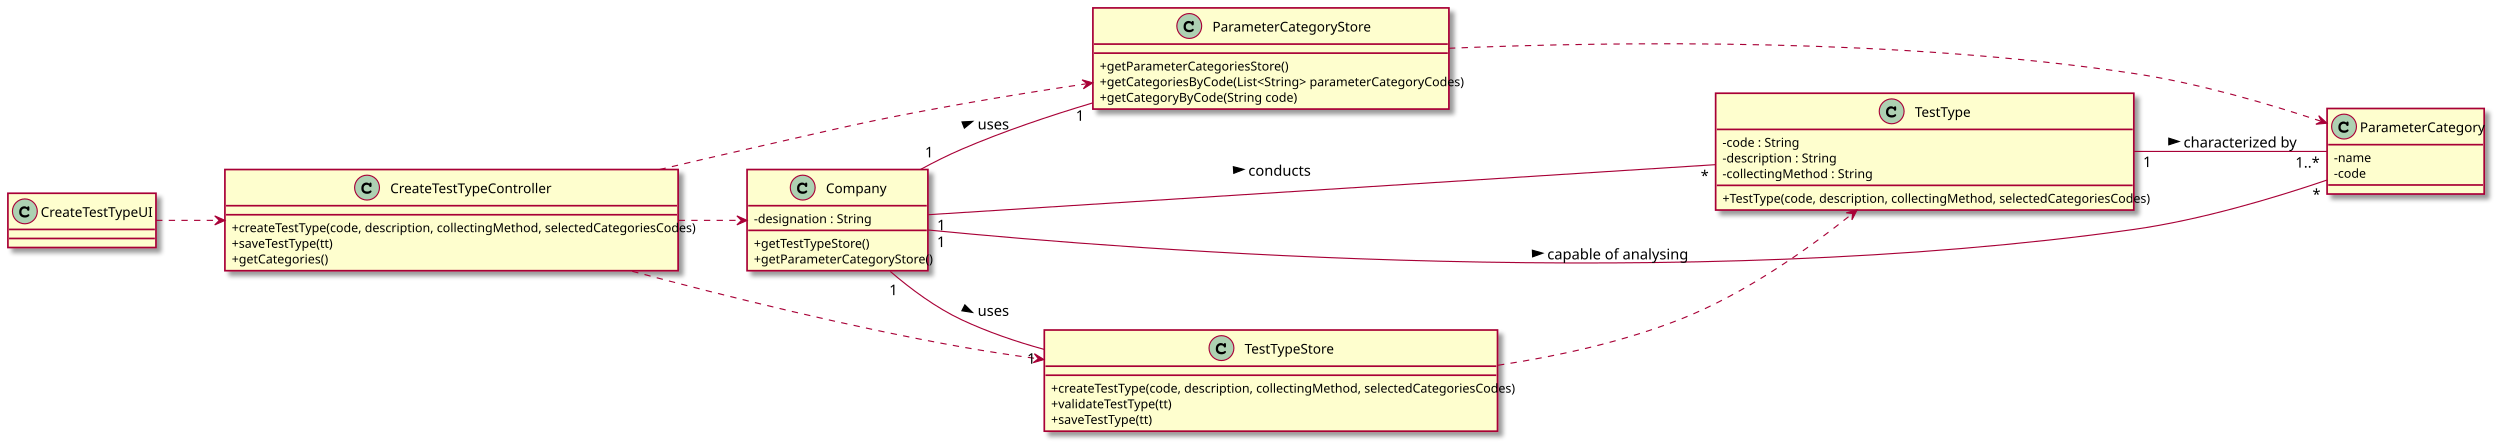
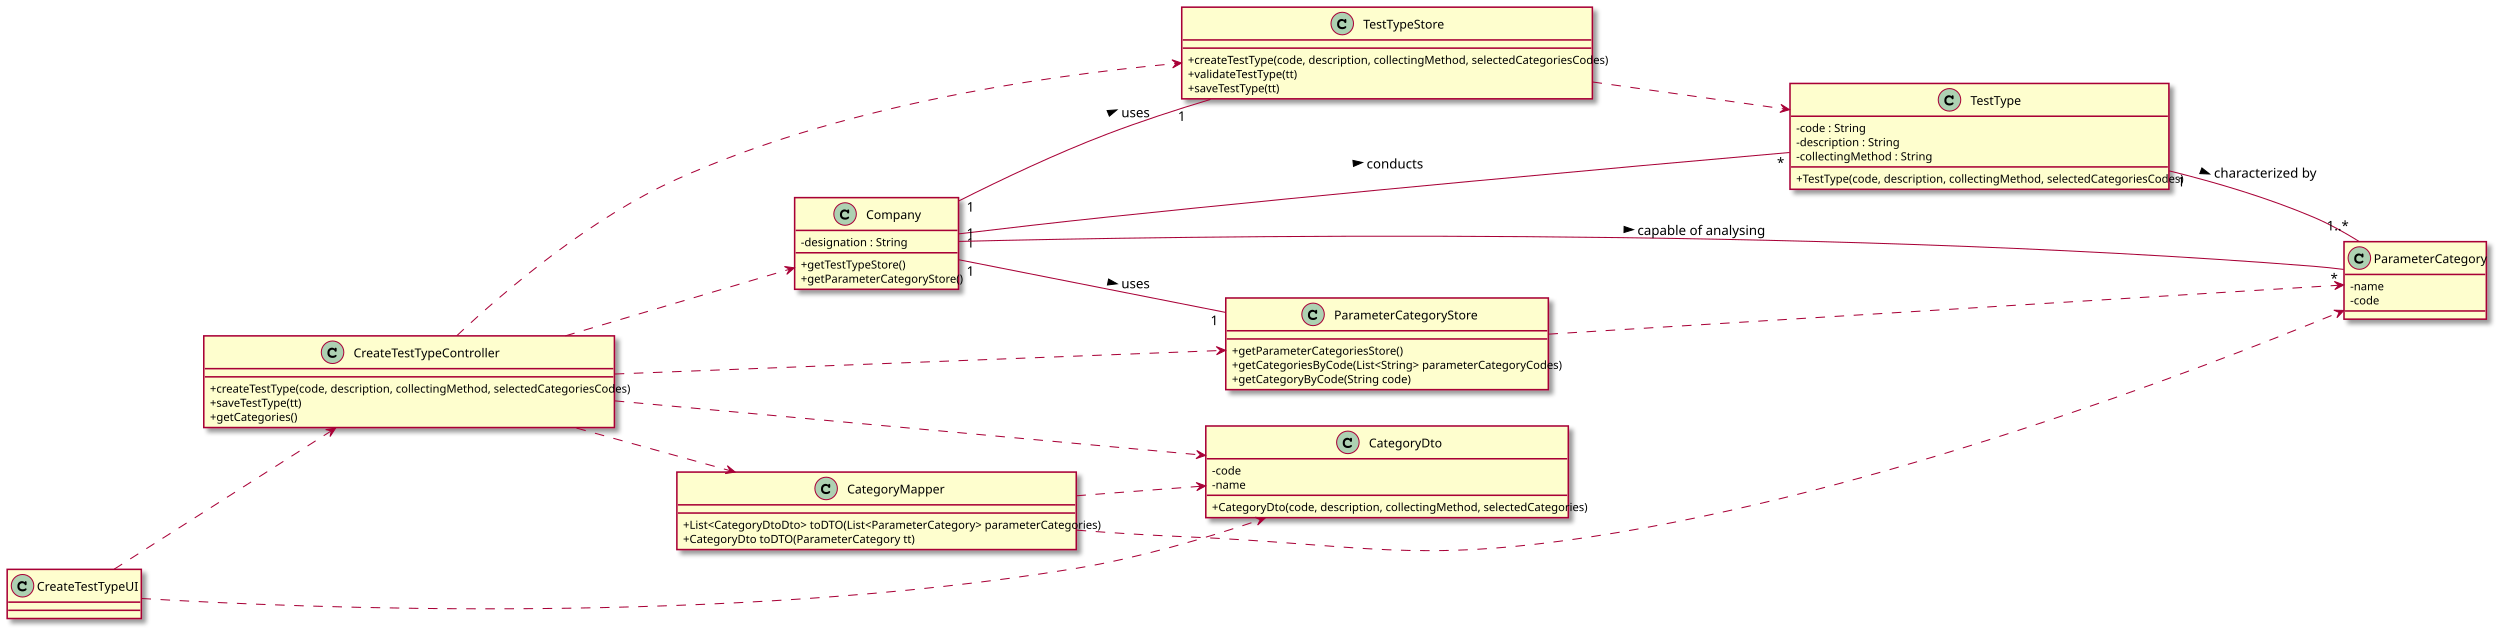
- <svg xmlns="http://www.w3.org/2000/svg" contentScriptType="application/ecmascript" contentStyleType="text/css" height="493.75px" preserveAspectRatio="none" style="width:2765px;height:493px;" version="1.1" viewBox="0 0 2765 493" width="2765px" zoomAndPan="magnify">
+ <svg xmlns="http://www.w3.org/2000/svg" contentScriptType="application/ecmascript" contentStyleType="text/css" height="463.5px" preserveAspectRatio="none" style="width:1831px;height:463px;" version="1.1" viewBox="0 0 1831 463" width="1831.5px" zoomAndPan="magnify">
  <defs>
-     <filter height="300%" id="f15tvyxw4b6igo" width="300%" x="-1" y="-1">
-       <feGaussianBlur result="blurOut" stdDeviation="2.5" />
+     <filter height="300%" id="f1ips2my3piv6l" width="300%" x="-1" y="-1">
+       <feGaussianBlur result="blurOut" stdDeviation="1.5" />
      <feColorMatrix in="blurOut" result="blurOut2" type="matrix" values="0 0 0 0 0 0 0 0 0 0 0 0 0 0 0 0 0 0 .4 0" />
-       <feOffset dx="5.0" dy="5.0" in="blurOut2" result="blurOut3" />
+       <feOffset dx="3.0" dy="3.0" in="blurOut2" result="blurOut3" />
      <feBlend in="SourceGraphic" in2="blurOut3" mode="normal" />
    </filter>
  </defs>
  <g>
-     <rect codeLine="3" fill="#FEFECE" filter="url(#f15tvyxw4b6igo)" height="60" id="CreateTestTypeUI" style="stroke:#A80036;stroke-width:1.875;" width="163.75" x="8.75" y="213.75" />
-     <ellipse cx="27.5" cy="233.75" fill="#ADD1B2" rx="13.75" ry="13.75" style="stroke:#A80036;stroke-width:1.25;" />
-     <path d="M30,229.375 Q30.254,228.75 30.547,228.438 Q30.84,228.125 31.172,228.125 Q31.758,228.125 32.129,228.477 Q32.5,228.828 32.5,229.648 L32.5,231.602 Q32.5,232.422 32.148,232.773 Q31.797,233.125 31.25,233.125 Q30.762,233.125 30.449,232.91 Q30.137,232.695 30,232.129 Q29.941,231.738 29.727,231.523 Q29.336,231.113 28.633,230.879 Q27.93,230.625 27.227,230.625 Q26.348,230.625 25.605,230.977 Q24.883,231.328 24.316,232.109 Q23.75,232.891 23.75,233.965 L23.75,235.117 Q23.75,236.406 24.805,237.266 Q25.859,238.125 27.734,238.125 Q28.848,238.125 29.629,237.871 Q30.078,237.734 30.586,237.285 Q30.918,237.031 31.094,236.953 Q31.27,236.875 31.484,236.875 Q31.895,236.875 32.188,237.207 Q32.5,237.519 32.5,237.969 Q32.5,238.398 32.07,238.906 Q31.445,239.648 30.449,240.059 Q29.141,240.625 27.539,240.625 Q25.664,240.625 24.16,239.883 Q22.949,239.297 22.09,238.027 Q21.25,236.758 21.25,235.254 L21.25,233.887 Q21.25,232.324 21.992,230.957 Q22.754,229.59 24.062,228.867 Q25.391,228.125 26.875,228.125 Q27.773,228.125 28.555,228.438 Q29.336,228.75 30,229.375 Z " fill="#000000" />
-     <text fill="#000000" font-family="sans-serif" font-size="15" lengthAdjust="spacing" textLength="123.75" x="45" y="239.888">CreateTestTypeUI</text>
-     <line style="stroke:#A80036;stroke-width:1.875;" x1="10" x2="171.25" y1="253.75" y2="253.75" />
-     <line style="stroke:#A80036;stroke-width:1.875;" x1="10" x2="171.25" y1="263.75" y2="263.75" />
-     <rect codeLine="6" fill="#FEFECE" filter="url(#f15tvyxw4b6igo)" height="111.885" id="CreateTestTypeController" style="stroke:#A80036;stroke-width:1.875;" width="501.25" x="248.75" y="187.5" />
-     <ellipse cx="405.938" cy="207.5" fill="#ADD1B2" rx="13.75" ry="13.75" style="stroke:#A80036;stroke-width:1.25;" />
-     <path d="M408.438,203.125 Q408.691,202.5 408.984,202.188 Q409.277,201.875 409.609,201.875 Q410.195,201.875 410.566,202.227 Q410.938,202.578 410.938,203.398 L410.938,205.352 Q410.938,206.172 410.586,206.523 Q410.234,206.875 409.688,206.875 Q409.199,206.875 408.887,206.66 Q408.574,206.445 408.438,205.879 Q408.379,205.488 408.164,205.273 Q407.773,204.863 407.07,204.629 Q406.367,204.375 405.664,204.375 Q404.785,204.375 404.043,204.727 Q403.32,205.078 402.754,205.859 Q402.188,206.641 402.188,207.715 L402.188,208.867 Q402.188,210.156 403.242,211.016 Q404.297,211.875 406.172,211.875 Q407.285,211.875 408.066,211.621 Q408.516,211.484 409.023,211.035 Q409.356,210.781 409.531,210.703 Q409.707,210.625 409.922,210.625 Q410.332,210.625 410.625,210.957 Q410.938,211.269 410.938,211.719 Q410.938,212.148 410.508,212.656 Q409.883,213.398 408.887,213.809 Q407.578,214.375 405.977,214.375 Q404.102,214.375 402.598,213.633 Q401.387,213.047 400.527,211.777 Q399.688,210.508 399.688,209.004 L399.688,207.637 Q399.688,206.074 400.43,204.707 Q401.191,203.34 402.5,202.617 Q403.828,201.875 405.312,201.875 Q406.211,201.875 406.992,202.188 Q407.773,202.5 408.438,203.125 Z " fill="#000000" />
-     <text fill="#000000" font-family="sans-serif" font-size="15" lengthAdjust="spacing" textLength="176.25" x="431.562" y="213.638">CreateTestTypeController</text>
-     <line style="stroke:#A80036;stroke-width:1.875;" x1="250" x2="748.75" y1="227.5" y2="227.5" />
-     <line style="stroke:#A80036;stroke-width:1.875;" x1="250" x2="748.75" y1="237.5" y2="237.5" />
-     <text fill="#000000" font-family="sans-serif" font-size="13.75" lengthAdjust="spacing" textLength="486.25" x="256.25" y="256.774">+createTestType(code, description, collectingMethod, selectedCategoriesCodes)</text>
-     <text fill="#000000" font-family="sans-serif" font-size="13.75" lengthAdjust="spacing" textLength="111.25" x="256.25" y="274.069">+saveTestType(tt)</text>
-     <text fill="#000000" font-family="sans-serif" font-size="13.75" lengthAdjust="spacing" textLength="101.25" x="256.25" y="291.363">+getCategories()</text>
-     <rect codeLine="12" fill="#FEFECE" filter="url(#f15tvyxw4b6igo)" height="129.18" id="TestType" style="stroke:#A80036;stroke-width:1.875;" width="462.5" x="1897.5" y="103.125" />
-     <ellipse cx="2092.188" cy="123.125" fill="#ADD1B2" rx="13.75" ry="13.75" style="stroke:#A80036;stroke-width:1.25;" />
-     <path d="M2094.688,118.75 Q2094.941,118.125 2095.234,117.812 Q2095.527,117.5 2095.859,117.5 Q2096.445,117.5 2096.816,117.852 Q2097.188,118.203 2097.188,119.023 L2097.188,120.977 Q2097.188,121.797 2096.836,122.148 Q2096.484,122.5 2095.938,122.5 Q2095.449,122.5 2095.137,122.285 Q2094.824,122.07 2094.688,121.504 Q2094.629,121.113 2094.414,120.898 Q2094.023,120.488 2093.32,120.254 Q2092.617,120 2091.914,120 Q2091.035,120 2090.293,120.352 Q2089.57,120.703 2089.004,121.484 Q2088.438,122.266 2088.438,123.34 L2088.438,124.492 Q2088.438,125.781 2089.492,126.641 Q2090.547,127.5 2092.422,127.5 Q2093.535,127.5 2094.316,127.246 Q2094.766,127.109 2095.273,126.66 Q2095.606,126.406 2095.781,126.328 Q2095.957,126.25 2096.172,126.25 Q2096.582,126.25 2096.875,126.582 Q2097.188,126.894 2097.188,127.344 Q2097.188,127.773 2096.758,128.281 Q2096.133,129.023 2095.137,129.434 Q2093.828,130 2092.227,130 Q2090.352,130 2088.848,129.258 Q2087.637,128.672 2086.777,127.402 Q2085.938,126.133 2085.938,124.629 L2085.938,123.262 Q2085.938,121.699 2086.68,120.332 Q2087.441,118.965 2088.75,118.242 Q2090.078,117.5 2091.562,117.5 Q2092.461,117.5 2093.242,117.812 Q2094.023,118.125 2094.688,118.75 Z " fill="#000000" />
-     <text fill="#000000" font-family="sans-serif" font-size="15" lengthAdjust="spacing" textLength="62.5" x="2117.812" y="129.263">TestType</text>
-     <line style="stroke:#A80036;stroke-width:1.875;" x1="1898.75" x2="2358.75" y1="143.125" y2="143.125" />
-     <text fill="#000000" font-family="sans-serif" font-size="13.75" lengthAdjust="spacing" textLength="81.25" x="1905" y="162.399">-code : String</text>
-     <text fill="#000000" font-family="sans-serif" font-size="13.75" lengthAdjust="spacing" textLength="117.5" x="1905" y="179.694">-description : String</text>
-     <text fill="#000000" font-family="sans-serif" font-size="13.75" lengthAdjust="spacing" textLength="151.25" x="1905" y="196.988">-collectingMethod : String</text>
-     <line style="stroke:#A80036;stroke-width:1.875;" x1="1898.75" x2="2358.75" y1="205.01" y2="205.01" />
-     <text fill="#000000" font-family="sans-serif" font-size="13.75" lengthAdjust="spacing" textLength="447.5" x="1905" y="224.283">+TestType(code, description, collectingMethod, selectedCategoriesCodes)</text>
-     <rect codeLine="19" fill="#FEFECE" filter="url(#f15tvyxw4b6igo)" height="111.885" id="ParameterCategoryStore" style="stroke:#A80036;stroke-width:1.875;" width="393.75" x="1208.75" y="8.75" />
-     <ellipse cx="1315.312" cy="28.75" fill="#ADD1B2" rx="13.75" ry="13.75" style="stroke:#A80036;stroke-width:1.25;" />
-     <path d="M1317.812,24.375 Q1318.066,23.75 1318.359,23.438 Q1318.652,23.125 1318.984,23.125 Q1319.57,23.125 1319.941,23.477 Q1320.312,23.828 1320.312,24.648 L1320.312,26.602 Q1320.312,27.422 1319.961,27.773 Q1319.609,28.125 1319.062,28.125 Q1318.574,28.125 1318.262,27.91 Q1317.949,27.695 1317.812,27.129 Q1317.754,26.738 1317.539,26.523 Q1317.148,26.113 1316.445,25.879 Q1315.742,25.625 1315.039,25.625 Q1314.16,25.625 1313.418,25.977 Q1312.695,26.328 1312.129,27.109 Q1311.562,27.891 1311.562,28.965 L1311.562,30.117 Q1311.562,31.406 1312.617,32.266 Q1313.672,33.125 1315.547,33.125 Q1316.66,33.125 1317.441,32.871 Q1317.891,32.734 1318.398,32.285 Q1318.73,32.031 1318.906,31.953 Q1319.082,31.875 1319.297,31.875 Q1319.707,31.875 1320,32.207 Q1320.312,32.52 1320.312,32.969 Q1320.312,33.398 1319.883,33.906 Q1319.258,34.648 1318.262,35.059 Q1316.953,35.625 1315.352,35.625 Q1313.477,35.625 1311.973,34.883 Q1310.762,34.297 1309.902,33.027 Q1309.062,31.758 1309.062,30.254 L1309.062,28.887 Q1309.062,27.324 1309.805,25.957 Q1310.566,24.59 1311.875,23.867 Q1313.203,23.125 1314.688,23.125 Q1315.586,23.125 1316.367,23.438 Q1317.148,23.75 1317.812,24.375 Z " fill="#000000" />
-     <text fill="#000000" font-family="sans-serif" font-size="15" lengthAdjust="spacing" textLength="170" x="1340.938" y="34.888">ParameterCategoryStore</text>
-     <line style="stroke:#A80036;stroke-width:1.875;" x1="1210" x2="1601.25" y1="48.75" y2="48.75" />
-     <line style="stroke:#A80036;stroke-width:1.875;" x1="1210" x2="1601.25" y1="58.75" y2="58.75" />
-     <text fill="#000000" font-family="sans-serif" font-size="13.75" lengthAdjust="spacing" textLength="195" x="1216.25" y="78.024">+getParameterCategoriesStore()</text>
-     <text fill="#000000" font-family="sans-serif" font-size="13.75" lengthAdjust="spacing" textLength="378.75" x="1216.25" y="95.319">+getCategoriesByCode(List&lt;String&gt; parameterCategoryCodes)</text>
-     <text fill="#000000" font-family="sans-serif" font-size="13.75" lengthAdjust="spacing" textLength="207.5" x="1216.25" y="112.614">+getCategoryByCode(String code)</text>
-     <rect codeLine="25" fill="#FEFECE" filter="url(#f15tvyxw4b6igo)" height="94.59" id="ParameterCategory" style="stroke:#A80036;stroke-width:1.875;" width="173.75" x="2573.75" y="120" />
-     <ellipse cx="2592.5" cy="140" fill="#ADD1B2" rx="13.75" ry="13.75" style="stroke:#A80036;stroke-width:1.25;" />
-     <path d="M2595,135.625 Q2595.254,135 2595.547,134.688 Q2595.84,134.375 2596.172,134.375 Q2596.758,134.375 2597.129,134.727 Q2597.5,135.078 2597.5,135.898 L2597.5,137.852 Q2597.5,138.672 2597.148,139.023 Q2596.797,139.375 2596.25,139.375 Q2595.762,139.375 2595.449,139.16 Q2595.137,138.945 2595,138.379 Q2594.941,137.988 2594.727,137.773 Q2594.336,137.363 2593.633,137.129 Q2592.93,136.875 2592.227,136.875 Q2591.348,136.875 2590.606,137.227 Q2589.883,137.578 2589.316,138.359 Q2588.75,139.141 2588.75,140.215 L2588.75,141.367 Q2588.75,142.656 2589.805,143.516 Q2590.859,144.375 2592.734,144.375 Q2593.848,144.375 2594.629,144.121 Q2595.078,143.984 2595.586,143.535 Q2595.918,143.281 2596.094,143.203 Q2596.269,143.125 2596.484,143.125 Q2596.894,143.125 2597.188,143.457 Q2597.5,143.769 2597.5,144.219 Q2597.5,144.648 2597.07,145.156 Q2596.445,145.898 2595.449,146.309 Q2594.141,146.875 2592.539,146.875 Q2590.664,146.875 2589.16,146.133 Q2587.949,145.547 2587.09,144.277 Q2586.25,143.008 2586.25,141.504 L2586.25,140.137 Q2586.25,138.574 2586.992,137.207 Q2587.754,135.84 2589.062,135.117 Q2590.391,134.375 2591.875,134.375 Q2592.773,134.375 2593.555,134.688 Q2594.336,135 2595,135.625 Z " fill="#000000" />
-     <text fill="#000000" font-family="sans-serif" font-size="15" lengthAdjust="spacing" textLength="133.75" x="2610" y="146.138">ParameterCategory</text>
-     <line style="stroke:#A80036;stroke-width:1.875;" x1="2575" x2="2746.25" y1="160" y2="160" />
-     <text fill="#000000" font-family="sans-serif" font-size="13.75" lengthAdjust="spacing" textLength="37.5" x="2581.25" y="179.274">-name</text>
-     <text fill="#000000" font-family="sans-serif" font-size="13.75" lengthAdjust="spacing" textLength="35" x="2581.25" y="196.569">-code</text>
-     <line style="stroke:#A80036;stroke-width:1.875;" x1="2575" x2="2746.25" y1="204.59" y2="204.59" />
-     <rect codeLine="30" fill="#FEFECE" filter="url(#f15tvyxw4b6igo)" height="111.885" id="Company" style="stroke:#A80036;stroke-width:1.875;" width="200" x="826.25" y="187.5" />
-     <ellipse cx="887.812" cy="207.5" fill="#ADD1B2" rx="13.75" ry="13.75" style="stroke:#A80036;stroke-width:1.25;" />
-     <path d="M890.312,203.125 Q890.566,202.5 890.859,202.188 Q891.152,201.875 891.484,201.875 Q892.07,201.875 892.441,202.227 Q892.812,202.578 892.812,203.398 L892.812,205.352 Q892.812,206.172 892.461,206.523 Q892.109,206.875 891.562,206.875 Q891.074,206.875 890.762,206.66 Q890.449,206.445 890.312,205.879 Q890.254,205.488 890.039,205.273 Q889.648,204.863 888.945,204.629 Q888.242,204.375 887.539,204.375 Q886.66,204.375 885.918,204.727 Q885.195,205.078 884.629,205.859 Q884.062,206.641 884.062,207.715 L884.062,208.867 Q884.062,210.156 885.117,211.016 Q886.172,211.875 888.047,211.875 Q889.16,211.875 889.941,211.621 Q890.391,211.484 890.898,211.035 Q891.231,210.781 891.406,210.703 Q891.582,210.625 891.797,210.625 Q892.207,210.625 892.5,210.957 Q892.812,211.269 892.812,211.719 Q892.812,212.148 892.383,212.656 Q891.758,213.398 890.762,213.809 Q889.453,214.375 887.852,214.375 Q885.977,214.375 884.473,213.633 Q883.262,213.047 882.402,211.777 Q881.562,210.508 881.562,209.004 L881.562,207.637 Q881.562,206.074 882.305,204.707 Q883.066,203.34 884.375,202.617 Q885.703,201.875 887.188,201.875 Q888.086,201.875 888.867,202.188 Q889.648,202.5 890.312,203.125 Z " fill="#000000" />
-     <text fill="#000000" font-family="sans-serif" font-size="15" lengthAdjust="spacing" textLength="66.25" x="913.438" y="213.638">Company</text>
-     <line style="stroke:#A80036;stroke-width:1.875;" x1="827.5" x2="1025" y1="227.5" y2="227.5" />
-     <text fill="#000000" font-family="sans-serif" font-size="13.75" lengthAdjust="spacing" textLength="120" x="833.75" y="246.774">-designation : String</text>
-     <line style="stroke:#A80036;stroke-width:1.875;" x1="827.5" x2="1025" y1="254.795" y2="254.795" />
-     <text fill="#000000" font-family="sans-serif" font-size="13.75" lengthAdjust="spacing" textLength="125" x="833.75" y="274.069">+getTestTypeStore()</text>
-     <text fill="#000000" font-family="sans-serif" font-size="13.75" lengthAdjust="spacing" textLength="185" x="833.75" y="291.363">+getParameterCategoryStore()</text>
-     <rect codeLine="36" fill="#FEFECE" filter="url(#f15tvyxw4b6igo)" height="111.885" id="TestTypeStore" style="stroke:#A80036;stroke-width:1.875;" width="501.25" x="1155" y="365" />
-     <ellipse cx="1350.938" cy="385" fill="#ADD1B2" rx="13.75" ry="13.75" style="stroke:#A80036;stroke-width:1.25;" />
-     <path d="M1353.438,380.625 Q1353.691,380 1353.984,379.688 Q1354.277,379.375 1354.609,379.375 Q1355.195,379.375 1355.566,379.727 Q1355.938,380.078 1355.938,380.898 L1355.938,382.852 Q1355.938,383.672 1355.586,384.023 Q1355.234,384.375 1354.688,384.375 Q1354.199,384.375 1353.887,384.16 Q1353.574,383.945 1353.438,383.379 Q1353.379,382.988 1353.164,382.773 Q1352.773,382.363 1352.07,382.129 Q1351.367,381.875 1350.664,381.875 Q1349.785,381.875 1349.043,382.227 Q1348.32,382.578 1347.754,383.359 Q1347.188,384.141 1347.188,385.215 L1347.188,386.367 Q1347.188,387.656 1348.242,388.516 Q1349.297,389.375 1351.172,389.375 Q1352.285,389.375 1353.066,389.121 Q1353.516,388.984 1354.023,388.535 Q1354.355,388.281 1354.531,388.203 Q1354.707,388.125 1354.922,388.125 Q1355.332,388.125 1355.625,388.457 Q1355.938,388.769 1355.938,389.219 Q1355.938,389.648 1355.508,390.156 Q1354.883,390.898 1353.887,391.309 Q1352.578,391.875 1350.977,391.875 Q1349.102,391.875 1347.598,391.133 Q1346.387,390.547 1345.527,389.277 Q1344.688,388.008 1344.688,386.504 L1344.688,385.137 Q1344.688,383.574 1345.43,382.207 Q1346.191,380.84 1347.5,380.117 Q1348.828,379.375 1350.312,379.375 Q1351.211,379.375 1351.992,379.688 Q1352.773,380 1353.438,380.625 Z " fill="#000000" />
-     <text fill="#000000" font-family="sans-serif" font-size="15" lengthAdjust="spacing" textLength="98.75" x="1376.562" y="391.138">TestTypeStore</text>
-     <line style="stroke:#A80036;stroke-width:1.875;" x1="1156.25" x2="1655" y1="405" y2="405" />
-     <line style="stroke:#A80036;stroke-width:1.875;" x1="1156.25" x2="1655" y1="415" y2="415" />
-     <text fill="#000000" font-family="sans-serif" font-size="13.75" lengthAdjust="spacing" textLength="486.25" x="1162.5" y="434.274">+createTestType(code, description, collectingMethod, selectedCategoriesCodes)</text>
-     <text fill="#000000" font-family="sans-serif" font-size="13.75" lengthAdjust="spacing" textLength="127.5" x="1162.5" y="451.569">+validateTestType(tt)</text>
-     <text fill="#000000" font-family="sans-serif" font-size="13.75" lengthAdjust="spacing" textLength="111.25" x="1162.5" y="468.863">+saveTestType(tt)</text>
-     <path codeLine="43" d="M172.625,243.75 C193.637,243.75 217.438,243.75 242.363,243.75 " fill="none" id="CreateTestTypeUI-to-CreateTestTypeController" style="stroke:#A80036;stroke-width:1.25;stroke-dasharray:7.0,7.0;" />
-     <polygon fill="#A80036" points="248.725,243.75,237.475,238.75,242.475,243.75,237.475,248.75,248.725,243.75" style="stroke:#A80036;stroke-width:1.25;" />
-     <path codeLine="44" d="M750.55,243.75 C774.688,243.75 798.15,243.75 819.638,243.75 " fill="none" id="CreateTestTypeController-to-Company" style="stroke:#A80036;stroke-width:1.25;stroke-dasharray:7.0,7.0;" />
-     <polygon fill="#A80036" points="826.237,243.75,814.987,238.75,819.987,243.75,814.987,248.75,826.237,243.75" style="stroke:#A80036;stroke-width:1.25;" />
-     <path codeLine="45" d="M729.475,187.5 C761.925,179.787 794.913,172.088 826.25,165 C931.462,141.213 957.562,133.95 1063.75,115 C1108.338,107.037 1156.375,99.412 1201.9,92.625 " fill="none" id="CreateTestTypeController-to-ParameterCategoryStore" style="stroke:#A80036;stroke-width:1.25;stroke-dasharray:7.0,7.0;" />
-     <polygon fill="#A80036" points="1208.6,91.625,1196.743,88.314,1202.416,92.534,1198.197,98.208,1208.6,91.625" style="stroke:#A80036;stroke-width:1.25;" />
-     <path codeLine="46" d="M699.25,300.038 C806.462,328.675 941.525,361.925 1063.75,383.75 C1090.975,388.613 1119.537,392.938 1148.075,396.775 " fill="none" id="CreateTestTypeController-to-TestTypeStore" style="stroke:#A80036;stroke-width:1.25;stroke-dasharray:7.0,7.0;" />
-     <polygon fill="#A80036" points="1154.537,397.637,1144.042,391.202,1148.342,396.816,1142.728,401.116,1154.537,397.637" style="stroke:#A80036;stroke-width:1.25;" />
-     <path codeLine="47" d="M1656.8,403.962 C1724.388,393.788 1796.4,377.738 1860,352.5 C1929.125,325.062 1997.925,276.9 2048.438,236.588 " fill="none" id="TestTypeStore-to-TestType" style="stroke:#A80036;stroke-width:1.25;stroke-dasharray:7.0,7.0;" />
-     <polygon fill="#A80036" points="2053.887,232.213,2041.983,235.352,2049.012,236.123,2048.241,243.152,2053.887,232.213" style="stroke:#A80036;stroke-width:1.25;" />
-     <path codeLine="48" d="M1602.525,53.388 C1796.075,45.413 2100.175,42.312 2360,81.25 C2431.113,91.912 2509.088,114.75 2567.637,134.262 " fill="none" id="ParameterCategoryStore-to-ParameterCategory" style="stroke:#A80036;stroke-width:1.25;stroke-dasharray:7.0,7.0;" />
-     <polygon fill="#A80036" points="2573.6,136.25,2564.523,127.933,2567.674,134.263,2561.344,137.414,2573.6,136.25" style="stroke:#A80036;stroke-width:1.25;" />
-     <path codeLine="49" d="M1018.312,187.3 C1033.188,179.213 1048.688,171.463 1063.75,165 C1109.5,145.4 1160.275,128.213 1208.35,113.875 " fill="none" id="Company-ParameterCategoryStore" style="stroke:#A80036;stroke-width:1.25;" />
-     <polygon fill="#000000" points="1075.83,134.217,1063.959,134.865,1066.608,141.719,1075.83,134.217" style="stroke:#000000;stroke-width:1.25;" />
-     <text fill="#000000" font-family="sans-serif" font-size="16.25" lengthAdjust="spacing" textLength="35" x="1081.25" y="143.119">uses</text>
-     <text fill="#000000" font-family="sans-serif" font-size="16.25" lengthAdjust="spacing" textLength="8.75" x="1022.99" y="174.075">1</text>
-     <text fill="#000000" font-family="sans-serif" font-size="16.25" lengthAdjust="spacing" textLength="8.75" x="1189.833" y="133.621">1</text>
-     <path codeLine="50" d="M984.6,300.163 C1007.525,319.887 1035.25,340.425 1063.75,353.75 C1092.287,367.087 1123.362,377.8 1154.75,386.4 " fill="none" id="Company-TestTypeStore" style="stroke:#A80036;stroke-width:1.25;" />
-     <polygon fill="#000000" points="1075.575,345.545,1067.151,337.157,1063.829,343.711,1075.575,345.545" style="stroke:#000000;stroke-width:1.25;" />
-     <text fill="#000000" font-family="sans-serif" font-size="16.25" lengthAdjust="spacing" textLength="35" x="1081.25" y="349.369">uses</text>
-     <text fill="#000000" font-family="sans-serif" font-size="16.25" lengthAdjust="spacing" textLength="8.75" x="983.44" y="326.445">1</text>
-     <text fill="#000000" font-family="sans-serif" font-size="16.25" lengthAdjust="spacing" textLength="8.75" x="1136.029" y="402.319">1</text>
-     <path codeLine="51" d="M2360.262,167.5 C2435.963,167.5 2515.488,167.5 2573.5,167.5 " fill="none" id="TestType-ParameterCategory" style="stroke:#A80036;stroke-width:1.25;" />
-     <polygon fill="#000000" points="2410,156.47,2398.694,152.796,2398.694,160.143,2410,156.47" style="stroke:#000000;stroke-width:1.25;" />
-     <text fill="#000000" font-family="sans-serif" font-size="16.25" lengthAdjust="spacing" textLength="120" x="2415" y="163.119">characterized by</text>
-     <text fill="#000000" font-family="sans-serif" font-size="16.25" lengthAdjust="spacing" textLength="8.75" x="2370.214" y="184.791">1</text>
-     <text fill="#000000" font-family="sans-serif" font-size="16.25" lengthAdjust="spacing" textLength="25" x="2538.693" y="185.395">1..*</text>
-     <path codeLine="52" d="M1026.725,237.45 C1216.237,225.4 1634.213,198.85 1897.1,182.137 " fill="none" id="Company-TestType" style="stroke:#A80036;stroke-width:1.25;" />
-     <polygon fill="#000000" points="1375.612,187.323,1364.096,184.374,1364.562,191.707,1375.612,187.323" style="stroke:#000000;stroke-width:1.25;" />
-     <text fill="#000000" font-family="sans-serif" font-size="16.25" lengthAdjust="spacing" textLength="66.25" x="1380.625" y="194.369">conducts</text>
-     <text fill="#000000" font-family="sans-serif" font-size="16.25" lengthAdjust="spacing" textLength="8.75" x="1036.391" y="254.709">1</text>
-     <text fill="#000000" font-family="sans-serif" font-size="16.25" lengthAdjust="spacing" textLength="6.25" x="1880.945" y="200.046">*</text>
-     <path codeLine="53" d="M1026.287,254.363 C1259.737,277.262 1863.162,323.887 2360,253.75 C2433.637,243.35 2514.537,219.238 2573.662,199.15 " fill="none" id="Company-ParameterCategory" style="stroke:#A80036;stroke-width:1.25;" />
-     <polygon fill="#000000" points="1706.246,279.997,1694.816,276.729,1695.078,284.071,1706.246,279.997" style="stroke:#000000;stroke-width:1.25;" />
-     <text fill="#000000" font-family="sans-serif" font-size="16.25" lengthAdjust="spacing" textLength="147.5" x="1711.25" y="286.869">capable of analysing</text>
-     <text fill="#000000" font-family="sans-serif" font-size="16.25" lengthAdjust="spacing" textLength="8.75" x="1036.239" y="273.246">1</text>
-     <text fill="#000000" font-family="sans-serif" font-size="16.25" lengthAdjust="spacing" textLength="6.25" x="2557.559" y="220.621">*</text>
+     <rect codeLine="3" fill="#FEFECE" filter="url(#f1ips2my3piv6l)" height="36" id="CreateTestTypeUI" style="stroke:#A80036;stroke-width:1.125;" width="98.25" x="5.25" y="417" />
+     <ellipse cx="16.5" cy="429" fill="#ADD1B2" rx="8.25" ry="8.25" style="stroke:#A80036;stroke-width:0.75;" />
+     <path d="M18,426.375 Q18.152,426 18.328,425.812 Q18.504,425.625 18.703,425.625 Q19.055,425.625 19.277,425.836 Q19.5,426.047 19.5,426.539 L19.5,427.711 Q19.5,428.203 19.289,428.414 Q19.078,428.625 18.75,428.625 Q18.457,428.625 18.27,428.496 Q18.082,428.367 18,428.027 Q17.965,427.793 17.836,427.664 Q17.602,427.418 17.18,427.277 Q16.758,427.125 16.336,427.125 Q15.809,427.125 15.363,427.336 Q14.93,427.547 14.59,428.016 Q14.25,428.484 14.25,429.129 L14.25,429.82 Q14.25,430.594 14.883,431.109 Q15.516,431.625 16.641,431.625 Q17.309,431.625 17.777,431.473 Q18.047,431.391 18.352,431.121 Q18.551,430.969 18.656,430.922 Q18.762,430.875 18.891,430.875 Q19.137,430.875 19.312,431.074 Q19.5,431.262 19.5,431.531 Q19.5,431.789 19.242,432.094 Q18.867,432.539 18.27,432.785 Q17.484,433.125 16.523,433.125 Q15.398,433.125 14.496,432.68 Q13.77,432.328 13.254,431.566 Q12.75,430.805 12.75,429.902 L12.75,429.082 Q12.75,428.144 13.195,427.324 Q13.652,426.504 14.438,426.07 Q15.234,425.625 16.125,425.625 Q16.664,425.625 17.133,425.812 Q17.602,426 18,426.375 Z " fill="#000000" />
+     <text fill="#000000" font-family="sans-serif" font-size="9" lengthAdjust="spacing" textLength="74.25" x="27" y="432.683">CreateTestTypeUI</text>
+     <line style="stroke:#A80036;stroke-width:1.125;" x1="6" x2="102.75" y1="441" y2="441" />
+     <line style="stroke:#A80036;stroke-width:1.125;" x1="6" x2="102.75" y1="447" y2="447" />
+     <rect codeLine="6" fill="#FEFECE" filter="url(#f1ips2my3piv6l)" height="67.131" id="CreateTestTypeController" style="stroke:#A80036;stroke-width:1.125;" width="300.75" x="149.25" y="246" />
+     <ellipse cx="243.562" cy="258" fill="#ADD1B2" rx="8.25" ry="8.25" style="stroke:#A80036;stroke-width:0.75;" />
+     <path d="M245.062,255.375 Q245.215,255 245.391,254.812 Q245.566,254.625 245.766,254.625 Q246.117,254.625 246.34,254.836 Q246.562,255.047 246.562,255.539 L246.562,256.711 Q246.562,257.203 246.352,257.414 Q246.141,257.625 245.812,257.625 Q245.519,257.625 245.332,257.496 Q245.144,257.367 245.062,257.027 Q245.027,256.793 244.898,256.664 Q244.664,256.418 244.242,256.277 Q243.82,256.125 243.398,256.125 Q242.871,256.125 242.426,256.336 Q241.992,256.547 241.652,257.016 Q241.312,257.484 241.312,258.129 L241.312,258.82 Q241.312,259.594 241.945,260.109 Q242.578,260.625 243.703,260.625 Q244.371,260.625 244.84,260.473 Q245.109,260.391 245.414,260.121 Q245.613,259.969 245.719,259.922 Q245.824,259.875 245.953,259.875 Q246.199,259.875 246.375,260.074 Q246.562,260.262 246.562,260.531 Q246.562,260.789 246.305,261.094 Q245.93,261.539 245.332,261.785 Q244.547,262.125 243.586,262.125 Q242.461,262.125 241.559,261.68 Q240.832,261.328 240.316,260.566 Q239.812,259.805 239.812,258.902 L239.812,258.082 Q239.812,257.144 240.258,256.324 Q240.715,255.504 241.5,255.07 Q242.297,254.625 243.188,254.625 Q243.727,254.625 244.195,254.812 Q244.664,255 245.062,255.375 Z " fill="#000000" />
+     <text fill="#000000" font-family="sans-serif" font-size="9" lengthAdjust="spacing" textLength="105.75" x="258.938" y="261.683">CreateTestTypeController</text>
+     <line style="stroke:#A80036;stroke-width:1.125;" x1="150" x2="449.25" y1="270" y2="270" />
+     <line style="stroke:#A80036;stroke-width:1.125;" x1="150" x2="449.25" y1="276" y2="276" />
+     <text fill="#000000" font-family="sans-serif" font-size="8.25" lengthAdjust="spacing" textLength="291.75" x="153.75" y="287.564">+createTestType(code, description, collectingMethod, selectedCategoriesCodes)</text>
+     <text fill="#000000" font-family="sans-serif" font-size="8.25" lengthAdjust="spacing" textLength="66.75" x="153.75" y="297.941">+saveTestType(tt)</text>
+     <text fill="#000000" font-family="sans-serif" font-size="8.25" lengthAdjust="spacing" textLength="60.75" x="153.75" y="308.318">+getCategories()</text>
+     <rect codeLine="12" fill="#FEFECE" filter="url(#f1ips2my3piv6l)" height="77.508" id="TestType" style="stroke:#A80036;stroke-width:1.125;" width="277.5" x="1311" y="61.125" />
+     <ellipse cx="1427.812" cy="73.125" fill="#ADD1B2" rx="8.25" ry="8.25" style="stroke:#A80036;stroke-width:0.75;" />
+     <path d="M1429.312,70.5 Q1429.465,70.125 1429.641,69.938 Q1429.816,69.75 1430.016,69.75 Q1430.367,69.75 1430.59,69.961 Q1430.812,70.172 1430.812,70.664 L1430.812,71.836 Q1430.812,72.328 1430.602,72.539 Q1430.391,72.75 1430.062,72.75 Q1429.77,72.75 1429.582,72.621 Q1429.395,72.492 1429.312,72.152 Q1429.277,71.918 1429.148,71.789 Q1428.914,71.543 1428.492,71.402 Q1428.07,71.25 1427.648,71.25 Q1427.121,71.25 1426.676,71.461 Q1426.242,71.672 1425.902,72.141 Q1425.562,72.609 1425.562,73.254 L1425.562,73.945 Q1425.562,74.719 1426.195,75.234 Q1426.828,75.75 1427.953,75.75 Q1428.621,75.75 1429.09,75.598 Q1429.359,75.516 1429.664,75.246 Q1429.863,75.094 1429.969,75.047 Q1430.074,75 1430.203,75 Q1430.449,75 1430.625,75.199 Q1430.812,75.387 1430.812,75.656 Q1430.812,75.914 1430.555,76.219 Q1430.18,76.664 1429.582,76.91 Q1428.797,77.25 1427.836,77.25 Q1426.711,77.25 1425.809,76.805 Q1425.082,76.453 1424.566,75.691 Q1424.062,74.93 1424.062,74.027 L1424.062,73.207 Q1424.062,72.269 1424.508,71.449 Q1424.965,70.629 1425.75,70.195 Q1426.547,69.75 1427.438,69.75 Q1427.977,69.75 1428.445,69.938 Q1428.914,70.125 1429.312,70.5 Z " fill="#000000" />
+     <text fill="#000000" font-family="sans-serif" font-size="9" lengthAdjust="spacing" textLength="37.5" x="1443.188" y="76.808">TestType</text>
+     <line style="stroke:#A80036;stroke-width:1.125;" x1="1311.75" x2="1587.75" y1="85.125" y2="85.125" />
+     <text fill="#000000" font-family="sans-serif" font-size="8.25" lengthAdjust="spacing" textLength="48.75" x="1315.5" y="96.689">-code : String</text>
+     <text fill="#000000" font-family="sans-serif" font-size="8.25" lengthAdjust="spacing" textLength="70.5" x="1315.5" y="107.066">-description : String</text>
+     <text fill="#000000" font-family="sans-serif" font-size="8.25" lengthAdjust="spacing" textLength="90.75" x="1315.5" y="117.443">-collectingMethod : String</text>
+     <line style="stroke:#A80036;stroke-width:1.125;" x1="1311.75" x2="1587.75" y1="122.256" y2="122.256" />
+     <text fill="#000000" font-family="sans-serif" font-size="8.25" lengthAdjust="spacing" textLength="268.5" x="1315.5" y="133.82">+TestType(code, description, collectingMethod, selectedCategoriesCodes)</text>
+     <rect codeLine="19" fill="#FEFECE" filter="url(#f1ips2my3piv6l)" height="67.131" id="ParameterCategoryStore" style="stroke:#A80036;stroke-width:1.125;" width="236.25" x="897.75" y="218.25" />
+     <ellipse cx="961.688" cy="230.25" fill="#ADD1B2" rx="8.25" ry="8.25" style="stroke:#A80036;stroke-width:0.75;" />
+     <path d="M963.188,227.625 Q963.34,227.25 963.516,227.062 Q963.691,226.875 963.891,226.875 Q964.242,226.875 964.465,227.086 Q964.688,227.297 964.688,227.789 L964.688,228.961 Q964.688,229.453 964.477,229.664 Q964.266,229.875 963.938,229.875 Q963.644,229.875 963.457,229.746 Q963.269,229.617 963.188,229.277 Q963.152,229.043 963.023,228.914 Q962.789,228.668 962.367,228.527 Q961.945,228.375 961.523,228.375 Q960.996,228.375 960.551,228.586 Q960.117,228.797 959.777,229.266 Q959.438,229.734 959.438,230.379 L959.438,231.07 Q959.438,231.844 960.07,232.359 Q960.703,232.875 961.828,232.875 Q962.496,232.875 962.965,232.723 Q963.234,232.641 963.539,232.371 Q963.738,232.219 963.844,232.172 Q963.949,232.125 964.078,232.125 Q964.324,232.125 964.5,232.324 Q964.688,232.512 964.688,232.781 Q964.688,233.039 964.43,233.344 Q964.055,233.789 963.457,234.035 Q962.672,234.375 961.711,234.375 Q960.586,234.375 959.684,233.93 Q958.957,233.578 958.441,232.816 Q957.938,232.055 957.938,231.152 L957.938,230.332 Q957.938,229.394 958.383,228.574 Q958.84,227.754 959.625,227.32 Q960.422,226.875 961.312,226.875 Q961.852,226.875 962.32,227.062 Q962.789,227.25 963.188,227.625 Z " fill="#000000" />
+     <text fill="#000000" font-family="sans-serif" font-size="9" lengthAdjust="spacing" textLength="102" x="977.062" y="233.933">ParameterCategoryStore</text>
+     <line style="stroke:#A80036;stroke-width:1.125;" x1="898.5" x2="1133.25" y1="242.25" y2="242.25" />
+     <line style="stroke:#A80036;stroke-width:1.125;" x1="898.5" x2="1133.25" y1="248.25" y2="248.25" />
+     <text fill="#000000" font-family="sans-serif" font-size="8.25" lengthAdjust="spacing" textLength="117" x="902.25" y="259.814">+getParameterCategoriesStore()</text>
+     <text fill="#000000" font-family="sans-serif" font-size="8.25" lengthAdjust="spacing" textLength="227.25" x="902.25" y="270.191">+getCategoriesByCode(List&lt;String&gt; parameterCategoryCodes)</text>
+     <text fill="#000000" font-family="sans-serif" font-size="8.25" lengthAdjust="spacing" textLength="124.5" x="902.25" y="280.568">+getCategoryByCode(String code)</text>
+     <rect codeLine="25" fill="#FEFECE" filter="url(#f1ips2my3piv6l)" height="56.754" id="ParameterCategory" style="stroke:#A80036;stroke-width:1.125;" width="104.25" x="1716.75" y="177" />
+     <ellipse cx="1728" cy="189" fill="#ADD1B2" rx="8.25" ry="8.25" style="stroke:#A80036;stroke-width:0.75;" />
+     <path d="M1729.5,186.375 Q1729.652,186 1729.828,185.812 Q1730.004,185.625 1730.203,185.625 Q1730.555,185.625 1730.777,185.836 Q1731,186.047 1731,186.539 L1731,187.711 Q1731,188.203 1730.789,188.414 Q1730.578,188.625 1730.25,188.625 Q1729.957,188.625 1729.77,188.496 Q1729.582,188.367 1729.5,188.027 Q1729.465,187.793 1729.336,187.664 Q1729.102,187.418 1728.68,187.277 Q1728.258,187.125 1727.836,187.125 Q1727.309,187.125 1726.863,187.336 Q1726.43,187.547 1726.09,188.016 Q1725.75,188.484 1725.75,189.129 L1725.75,189.82 Q1725.75,190.594 1726.383,191.109 Q1727.016,191.625 1728.141,191.625 Q1728.809,191.625 1729.277,191.473 Q1729.547,191.391 1729.852,191.121 Q1730.051,190.969 1730.156,190.922 Q1730.262,190.875 1730.391,190.875 Q1730.637,190.875 1730.812,191.074 Q1731,191.262 1731,191.531 Q1731,191.789 1730.742,192.094 Q1730.367,192.539 1729.77,192.785 Q1728.984,193.125 1728.023,193.125 Q1726.898,193.125 1725.996,192.68 Q1725.27,192.328 1724.754,191.566 Q1724.25,190.805 1724.25,189.902 L1724.25,189.082 Q1724.25,188.144 1724.695,187.324 Q1725.152,186.504 1725.938,186.07 Q1726.734,185.625 1727.625,185.625 Q1728.164,185.625 1728.633,185.812 Q1729.102,186 1729.5,186.375 Z " fill="#000000" />
+     <text fill="#000000" font-family="sans-serif" font-size="9" lengthAdjust="spacing" textLength="80.25" x="1738.5" y="192.683">ParameterCategory</text>
+     <line style="stroke:#A80036;stroke-width:1.125;" x1="1717.5" x2="1820.25" y1="201" y2="201" />
+     <text fill="#000000" font-family="sans-serif" font-size="8.25" lengthAdjust="spacing" textLength="22.5" x="1721.25" y="212.564">-name</text>
+     <text fill="#000000" font-family="sans-serif" font-size="8.25" lengthAdjust="spacing" textLength="21" x="1721.25" y="222.941">-code</text>
+     <line style="stroke:#A80036;stroke-width:1.125;" x1="1717.5" x2="1820.25" y1="227.754" y2="227.754" />
+     <rect codeLine="30" fill="#FEFECE" filter="url(#f1ips2my3piv6l)" height="67.131" id="Company" style="stroke:#A80036;stroke-width:1.125;" width="120" x="582" y="144.75" />
+     <ellipse cx="618.938" cy="156.75" fill="#ADD1B2" rx="8.25" ry="8.25" style="stroke:#A80036;stroke-width:0.75;" />
+     <path d="M620.438,154.125 Q620.59,153.75 620.766,153.562 Q620.941,153.375 621.141,153.375 Q621.492,153.375 621.715,153.586 Q621.938,153.797 621.938,154.289 L621.938,155.461 Q621.938,155.953 621.727,156.164 Q621.516,156.375 621.188,156.375 Q620.894,156.375 620.707,156.246 Q620.519,156.117 620.438,155.777 Q620.402,155.543 620.273,155.414 Q620.039,155.168 619.617,155.027 Q619.195,154.875 618.773,154.875 Q618.246,154.875 617.801,155.086 Q617.367,155.297 617.027,155.766 Q616.688,156.234 616.688,156.879 L616.688,157.57 Q616.688,158.344 617.32,158.859 Q617.953,159.375 619.078,159.375 Q619.746,159.375 620.215,159.223 Q620.484,159.141 620.789,158.871 Q620.988,158.719 621.094,158.672 Q621.199,158.625 621.328,158.625 Q621.574,158.625 621.75,158.824 Q621.938,159.012 621.938,159.281 Q621.938,159.539 621.68,159.844 Q621.305,160.289 620.707,160.535 Q619.922,160.875 618.961,160.875 Q617.836,160.875 616.934,160.43 Q616.207,160.078 615.691,159.316 Q615.188,158.555 615.188,157.652 L615.188,156.832 Q615.188,155.894 615.633,155.074 Q616.09,154.254 616.875,153.82 Q617.672,153.375 618.562,153.375 Q619.102,153.375 619.57,153.562 Q620.039,153.75 620.438,154.125 Z " fill="#000000" />
+     <text fill="#000000" font-family="sans-serif" font-size="9" lengthAdjust="spacing" textLength="39.75" x="634.312" y="160.433">Company</text>
+     <line style="stroke:#A80036;stroke-width:1.125;" x1="582.75" x2="701.25" y1="168.75" y2="168.75" />
+     <text fill="#000000" font-family="sans-serif" font-size="8.25" lengthAdjust="spacing" textLength="72" x="586.5" y="180.314">-designation : String</text>
+     <line style="stroke:#A80036;stroke-width:1.125;" x1="582.75" x2="701.25" y1="185.127" y2="185.127" />
+     <text fill="#000000" font-family="sans-serif" font-size="8.25" lengthAdjust="spacing" textLength="75" x="586.5" y="196.691">+getTestTypeStore()</text>
+     <text fill="#000000" font-family="sans-serif" font-size="8.25" lengthAdjust="spacing" textLength="111" x="586.5" y="207.068">+getParameterCategoryStore()</text>
+     <rect codeLine="36" fill="#FEFECE" filter="url(#f1ips2my3piv6l)" height="67.131" id="TestTypeStore" style="stroke:#A80036;stroke-width:1.125;" width="300.75" x="865.5" y="5.25" />
+     <ellipse cx="983.062" cy="17.25" fill="#ADD1B2" rx="8.25" ry="8.25" style="stroke:#A80036;stroke-width:0.75;" />
+     <path d="M984.562,14.625 Q984.715,14.25 984.891,14.062 Q985.066,13.875 985.266,13.875 Q985.617,13.875 985.84,14.086 Q986.062,14.297 986.062,14.789 L986.062,15.961 Q986.062,16.453 985.852,16.664 Q985.641,16.875 985.312,16.875 Q985.019,16.875 984.832,16.746 Q984.644,16.617 984.562,16.277 Q984.527,16.043 984.398,15.914 Q984.164,15.668 983.742,15.527 Q983.32,15.375 982.898,15.375 Q982.371,15.375 981.926,15.586 Q981.492,15.797 981.152,16.266 Q980.812,16.734 980.812,17.379 L980.812,18.07 Q980.812,18.844 981.445,19.359 Q982.078,19.875 983.203,19.875 Q983.871,19.875 984.34,19.723 Q984.609,19.641 984.914,19.371 Q985.113,19.219 985.219,19.172 Q985.324,19.125 985.453,19.125 Q985.699,19.125 985.875,19.324 Q986.062,19.512 986.062,19.781 Q986.062,20.039 985.805,20.344 Q985.43,20.789 984.832,21.035 Q984.047,21.375 983.086,21.375 Q981.961,21.375 981.059,20.93 Q980.332,20.578 979.816,19.816 Q979.312,19.055 979.312,18.152 L979.312,17.332 Q979.312,16.395 979.758,15.574 Q980.215,14.754 981,14.32 Q981.797,13.875 982.688,13.875 Q983.227,13.875 983.695,14.062 Q984.164,14.25 984.562,14.625 Z " fill="#000000" />
+     <text fill="#000000" font-family="sans-serif" font-size="9" lengthAdjust="spacing" textLength="59.25" x="998.438" y="20.933">TestTypeStore</text>
+     <line style="stroke:#A80036;stroke-width:1.125;" x1="866.25" x2="1165.5" y1="29.25" y2="29.25" />
+     <line style="stroke:#A80036;stroke-width:1.125;" x1="866.25" x2="1165.5" y1="35.25" y2="35.25" />
+     <text fill="#000000" font-family="sans-serif" font-size="8.25" lengthAdjust="spacing" textLength="291.75" x="870" y="46.814">+createTestType(code, description, collectingMethod, selectedCategoriesCodes)</text>
+     <text fill="#000000" font-family="sans-serif" font-size="8.25" lengthAdjust="spacing" textLength="76.5" x="870" y="57.191">+validateTestType(tt)</text>
+     <text fill="#000000" font-family="sans-serif" font-size="8.25" lengthAdjust="spacing" textLength="66.75" x="870" y="67.568">+saveTestType(tt)</text>
+     <rect codeLine="42" fill="#FEFECE" filter="url(#f1ips2my3piv6l)" height="56.754" id="CategoryMapper" style="stroke:#A80036;stroke-width:1.125;" width="292.5" x="495.75" y="345.75" />
+     <ellipse cx="605.062" cy="357.75" fill="#ADD1B2" rx="8.25" ry="8.25" style="stroke:#A80036;stroke-width:0.75;" />
+     <path d="M606.562,355.125 Q606.715,354.75 606.891,354.562 Q607.066,354.375 607.266,354.375 Q607.617,354.375 607.84,354.586 Q608.062,354.797 608.062,355.289 L608.062,356.461 Q608.062,356.953 607.852,357.164 Q607.641,357.375 607.312,357.375 Q607.019,357.375 606.832,357.246 Q606.644,357.117 606.562,356.777 Q606.527,356.543 606.398,356.414 Q606.164,356.168 605.742,356.027 Q605.32,355.875 604.898,355.875 Q604.371,355.875 603.926,356.086 Q603.492,356.297 603.152,356.766 Q602.812,357.234 602.812,357.879 L602.812,358.57 Q602.812,359.344 603.445,359.859 Q604.078,360.375 605.203,360.375 Q605.871,360.375 606.34,360.223 Q606.609,360.141 606.914,359.871 Q607.113,359.719 607.219,359.672 Q607.324,359.625 607.453,359.625 Q607.699,359.625 607.875,359.824 Q608.062,360.012 608.062,360.281 Q608.062,360.539 607.805,360.844 Q607.43,361.289 606.832,361.535 Q606.047,361.875 605.086,361.875 Q603.961,361.875 603.059,361.43 Q602.332,361.078 601.816,360.316 Q601.312,359.555 601.312,358.652 L601.312,357.832 Q601.312,356.894 601.758,356.074 Q602.215,355.254 603,354.82 Q603.797,354.375 604.688,354.375 Q605.227,354.375 605.695,354.562 Q606.164,354.75 606.562,355.125 Z " fill="#000000" />
+     <text fill="#000000" font-family="sans-serif" font-size="9" lengthAdjust="spacing" textLength="67.5" x="620.438" y="361.433">CategoryMapper</text>
+     <line style="stroke:#A80036;stroke-width:1.125;" x1="496.5" x2="787.5" y1="369.75" y2="369.75" />
+     <line style="stroke:#A80036;stroke-width:1.125;" x1="496.5" x2="787.5" y1="375.75" y2="375.75" />
+     <text fill="#000000" font-family="sans-serif" font-size="8.25" lengthAdjust="spacing" textLength="283.5" x="500.25" y="387.314">+List&lt;CategoryDtoDto&gt; toDTO(List&lt;ParameterCategory&gt; parameterCategories)</text>
+     <text fill="#000000" font-family="sans-serif" font-size="8.25" lengthAdjust="spacing" textLength="156.75" x="500.25" y="397.691">+CategoryDto toDTO(ParameterCategory tt)</text>
+     <rect codeLine="48" fill="#FEFECE" filter="url(#f1ips2my3piv6l)" height="67.131" id="CategoryDto" style="stroke:#A80036;stroke-width:1.125;" width="265.5" x="883.125" y="312" />
+     <ellipse cx="987.188" cy="324" fill="#ADD1B2" rx="8.25" ry="8.25" style="stroke:#A80036;stroke-width:0.75;" />
+     <path d="M988.688,321.375 Q988.84,321 989.016,320.812 Q989.191,320.625 989.391,320.625 Q989.742,320.625 989.965,320.836 Q990.188,321.047 990.188,321.539 L990.188,322.711 Q990.188,323.203 989.977,323.414 Q989.766,323.625 989.438,323.625 Q989.144,323.625 988.957,323.496 Q988.769,323.367 988.688,323.027 Q988.652,322.793 988.523,322.664 Q988.289,322.418 987.867,322.277 Q987.445,322.125 987.023,322.125 Q986.496,322.125 986.051,322.336 Q985.617,322.547 985.277,323.016 Q984.938,323.484 984.938,324.129 L984.938,324.82 Q984.938,325.594 985.57,326.109 Q986.203,326.625 987.328,326.625 Q987.996,326.625 988.465,326.473 Q988.734,326.391 989.039,326.121 Q989.238,325.969 989.344,325.922 Q989.449,325.875 989.578,325.875 Q989.824,325.875 990,326.074 Q990.188,326.262 990.188,326.531 Q990.188,326.789 989.93,327.094 Q989.555,327.539 988.957,327.785 Q988.172,328.125 987.211,328.125 Q986.086,328.125 985.184,327.68 Q984.457,327.328 983.941,326.566 Q983.438,325.805 983.438,324.902 L983.438,324.082 Q983.438,323.144 983.883,322.324 Q984.34,321.504 985.125,321.07 Q985.922,320.625 986.812,320.625 Q987.352,320.625 987.82,320.812 Q988.289,321 988.688,321.375 Z " fill="#000000" />
+     <text fill="#000000" font-family="sans-serif" font-size="9" lengthAdjust="spacing" textLength="51" x="1002.562" y="327.683">CategoryDto</text>
+     <line style="stroke:#A80036;stroke-width:1.125;" x1="883.875" x2="1147.875" y1="336" y2="336" />
+     <text fill="#000000" font-family="sans-serif" font-size="8.25" lengthAdjust="spacing" textLength="21" x="887.625" y="347.564">-code</text>
+     <text fill="#000000" font-family="sans-serif" font-size="8.25" lengthAdjust="spacing" textLength="22.5" x="887.625" y="357.941">-name</text>
+     <line style="stroke:#A80036;stroke-width:1.125;" x1="883.875" x2="1147.875" y1="362.754" y2="362.754" />
+     <text fill="#000000" font-family="sans-serif" font-size="8.25" lengthAdjust="spacing" textLength="256.5" x="887.625" y="374.318">+CategoryDto(code, description, collectingMethod, selectedCategories)</text>
+     <path codeLine="54" d="M83.565,416.887 C122.392,392.152 192.855,347.28 242.572,315.608 " fill="none" id="CreateTestTypeUI-to-CreateTestTypeController" style="stroke:#A80036;stroke-width:0.75;stroke-dasharray:7.0,7.0;" />
+     <polygon fill="#A80036" points="245.82,313.545,238.515,314.643,242.658,315.56,241.74,319.703,245.82,313.545" style="stroke:#A80036;stroke-width:0.75;" />
+     <path codeLine="55" d="M103.59,438.33 C221.67,445.455 533.235,458.303 788.25,416.25 C833.482,408.795 882.202,394.522 922.86,380.76 " fill="none" id="CreateTestTypeUI-to-CategoryDto" style="stroke:#A80036;stroke-width:0.75;stroke-dasharray:7.0,7.0;" />
+     <polygon fill="#A80036" points="926.52,379.515,919.163,378.857,922.971,380.727,921.101,384.535,926.52,379.515" style="stroke:#A80036;stroke-width:0.75;" />
+     <path codeLine="56" d="M788.317,363.105 C818.19,360.825 849.525,358.425 879.045,356.168 " fill="none" id="CategoryMapper-to-CategoryDto" style="stroke:#A80036;stroke-width:0.75;stroke-dasharray:7.0,7.0;" />
+     <polygon fill="#A80036" points="883.005,355.86,876.044,353.39,879.266,356.149,876.506,359.372,883.005,355.86" style="stroke:#A80036;stroke-width:0.75;" />
+     <path codeLine="57" d="M788.52,388.29 C814.148,390.248 840.585,391.95 865.5,393 C999.053,398.61 1034.108,413.108 1166.25,393 C1373.963,361.395 1608.615,271.748 1712.993,228.885 " fill="none" id="CategoryMapper-to-ParameterCategory" style="stroke:#A80036;stroke-width:0.75;stroke-dasharray:7.0,7.0;" />
+     <polygon fill="#A80036" points="1716.652,227.385,1709.269,227.173,1713.183,228.809,1711.547,232.724,1716.652,227.385" style="stroke:#A80036;stroke-width:0.75;" />
+     <path codeLine="58" d="M414.12,245.963 C468.728,229.74 532.102,210.923 578.01,197.28 " fill="none" id="CreateTestTypeController-to-Company" style="stroke:#A80036;stroke-width:0.75;stroke-dasharray:7.0,7.0;" />
+     <polygon fill="#A80036" points="581.842,196.148,574.517,195.198,578.248,197.217,576.229,200.948,581.842,196.148" style="stroke:#A80036;stroke-width:0.75;" />
+     <path codeLine="59" d="M422.235,313.53 C459.007,323.73 499.065,334.83 534.75,344.723 " fill="none" id="CreateTestTypeController-to-CategoryMapper" style="stroke:#A80036;stroke-width:0.75;stroke-dasharray:7.0,7.0;" />
+     <polygon fill="#A80036" points="538.418,345.743,532.709,341.055,534.803,344.745,531.113,346.839,538.418,345.743" style="stroke:#A80036;stroke-width:0.75;" />
+     <path codeLine="60" d="M450.21,293.587 C576.758,305.272 756.435,321.863 878.955,333.173 " fill="none" id="CreateTestTypeController-to-CategoryDto" style="stroke:#A80036;stroke-width:0.75;stroke-dasharray:7.0,7.0;" />
+     <polygon fill="#A80036" points="882.923,333.54,876.475,329.936,879.188,333.198,875.927,335.911,882.923,333.54" style="stroke:#A80036;stroke-width:0.75;" />
+     <path codeLine="61" d="M450.21,273.93 C581.918,268.822 771.188,261.473 893.655,256.717 " fill="none" id="CreateTestTypeController-to-ParameterCategoryStore" style="stroke:#A80036;stroke-width:0.75;stroke-dasharray:7.0,7.0;" />
+     <polygon fill="#A80036" points="897.622,256.56,890.758,253.832,893.875,256.71,890.998,259.827,897.622,256.56" style="stroke:#A80036;stroke-width:0.75;" />
+     <path codeLine="62" d="M334.59,245.835 C371.28,211.5 432.803,159.555 495.75,131.25 C611.835,79.058 754.95,56.347 861.533,46.492 " fill="none" id="CreateTestTypeController-to-TestTypeStore" style="stroke:#A80036;stroke-width:0.75;stroke-dasharray:7.0,7.0;" />
+     <polygon fill="#A80036" points="865.305,46.148,858.309,43.778,861.571,46.491,858.858,49.753,865.305,46.148" style="stroke:#A80036;stroke-width:0.75;" />
+     <path codeLine="63" d="M1166.332,60.038 C1211.902,66.435 1261.83,73.455 1306.882,79.785 " fill="none" id="TestTypeStore-to-TestType" style="stroke:#A80036;stroke-width:0.75;stroke-dasharray:7.0,7.0;" />
+     <polygon fill="#A80036" points="1310.67,80.317,1304.396,76.418,1306.956,79.802,1303.572,82.362,1310.67,80.317" style="stroke:#A80036;stroke-width:0.75;" />
+     <path codeLine="64" d="M1134.045,244.732 C1298.52,234.555 1590.983,216.458 1712.64,208.935 " fill="none" id="ParameterCategoryStore-to-ParameterCategory" style="stroke:#A80036;stroke-width:0.75;stroke-dasharray:7.0,7.0;" />
+     <polygon fill="#A80036" points="1716.547,208.695,1709.63,206.106,1712.804,208.92,1709.99,212.095,1716.547,208.695" style="stroke:#A80036;stroke-width:0.75;" />
+     <path codeLine="65" d="M702.165,190.23 C754.628,200.58 832.665,215.985 897.69,228.817 " fill="none" id="Company-ParameterCategoryStore" style="stroke:#A80036;stroke-width:0.75;" />
+     <polygon fill="#000000" points="818.179,207.858,811.95,204.382,811.097,208.707,818.179,207.858" style="stroke:#000000;stroke-width:0.75;" />
+     <text fill="#000000" font-family="sans-serif" font-size="9.75" lengthAdjust="spacing" textLength="21" x="821.25" y="211.121">uses</text>
+     <text fill="#000000" font-family="sans-serif" font-size="9.75" lengthAdjust="spacing" textLength="5.25" x="707.953" y="202.015">1</text>
+     <text fill="#000000" font-family="sans-serif" font-size="9.75" lengthAdjust="spacing" textLength="5.25" x="886.588" y="238.122">1</text>
+     <path codeLine="66" d="M702.165,147.188 C733.852,131.25 773.82,112.312 810.75,98.25 C834.915,89.047 861.15,80.445 886.508,72.802 " fill="none" id="Company-TestTypeStore" style="stroke:#A80036;stroke-width:0.75;" />
+     <polygon fill="#000000" points="817.978,80.479,810.862,80.973,812.511,85.061,817.978,80.479" style="stroke:#000000;stroke-width:0.75;" />
+     <text fill="#000000" font-family="sans-serif" font-size="9.75" lengthAdjust="spacing" textLength="21" x="821.25" y="85.871">uses</text>
+     <text fill="#000000" font-family="sans-serif" font-size="9.75" lengthAdjust="spacing" textLength="5.25" x="707.953" y="155.005">1</text>
+     <text fill="#000000" font-family="sans-serif" font-size="9.75" lengthAdjust="spacing" textLength="5.25" x="862.696" y="88.566">1</text>
+     <path codeLine="67" d="M1588.703,125.145 C1623.855,133.808 1661.062,144.96 1694.25,159 C1705.695,163.838 1717.388,170.347 1727.993,176.963 " fill="none" id="TestType-ParameterCategory" style="stroke:#A80036;stroke-width:0.75;" />
+     <polygon fill="#000000" points="1618.265,127.439,1612.675,123.008,1611.138,127.14,1618.265,127.439" style="stroke:#000000;stroke-width:0.75;" />
+     <text fill="#000000" font-family="sans-serif" font-size="9.75" lengthAdjust="spacing" textLength="72" x="1621.5" y="130.121">characterized by</text>
+     <text fill="#000000" font-family="sans-serif" font-size="9.75" lengthAdjust="spacing" textLength="5.25" x="1594.675" y="136.591">1</text>
+     <text fill="#000000" font-family="sans-serif" font-size="9.75" lengthAdjust="spacing" textLength="15" x="1704.072" y="168.763">1..*</text>
+     <path codeLine="68" d="M702.195,171.262 C734.317,167.438 774.683,162.765 810.75,159 C982.86,141.023 1181.37,123.022 1310.715,111.668 " fill="none" id="Company-TestType" style="stroke:#A80036;stroke-width:0.75;" />
+     <polygon fill="#000000" points="997.857,119.016,990.891,117.484,991.321,121.871,997.857,119.016" style="stroke:#000000;stroke-width:0.75;" />
+     <text fill="#000000" font-family="sans-serif" font-size="9.75" lengthAdjust="spacing" textLength="39.75" x="1000.875" y="123.371">conducts</text>
+     <text fill="#000000" font-family="sans-serif" font-size="9.75" lengthAdjust="spacing" textLength="5.25" x="707.986" y="181.299">1</text>
+     <text fill="#000000" font-family="sans-serif" font-size="9.75" lengthAdjust="spacing" textLength="3.75" x="1301.461" y="122.489">*</text>
+     <path codeLine="69" d="M702.165,176.827 C862.523,172.875 1317.48,165.382 1694.25,195 C1701.48,195.57 1709.085,196.387 1716.547,197.325 " fill="none" id="Company-ParameterCategory" style="stroke:#A80036;stroke-width:0.75;" />
+     <polygon fill="#000000" points="1196.249,168.208,1189.511,165.867,1189.422,170.274,1196.249,168.208" style="stroke:#000000;stroke-width:0.75;" />
+     <text fill="#000000" font-family="sans-serif" font-size="9.75" lengthAdjust="spacing" textLength="88.5" x="1199.25" y="172.121">capable of analysing</text>
+     <text fill="#000000" font-family="sans-serif" font-size="9.75" lengthAdjust="spacing" textLength="5.25" x="707.953" y="174.271">1</text>
+     <text fill="#000000" font-family="sans-serif" font-size="9.75" lengthAdjust="spacing" textLength="3.75" x="1706.869" y="207.236">*</text>
  </g>
</svg>
